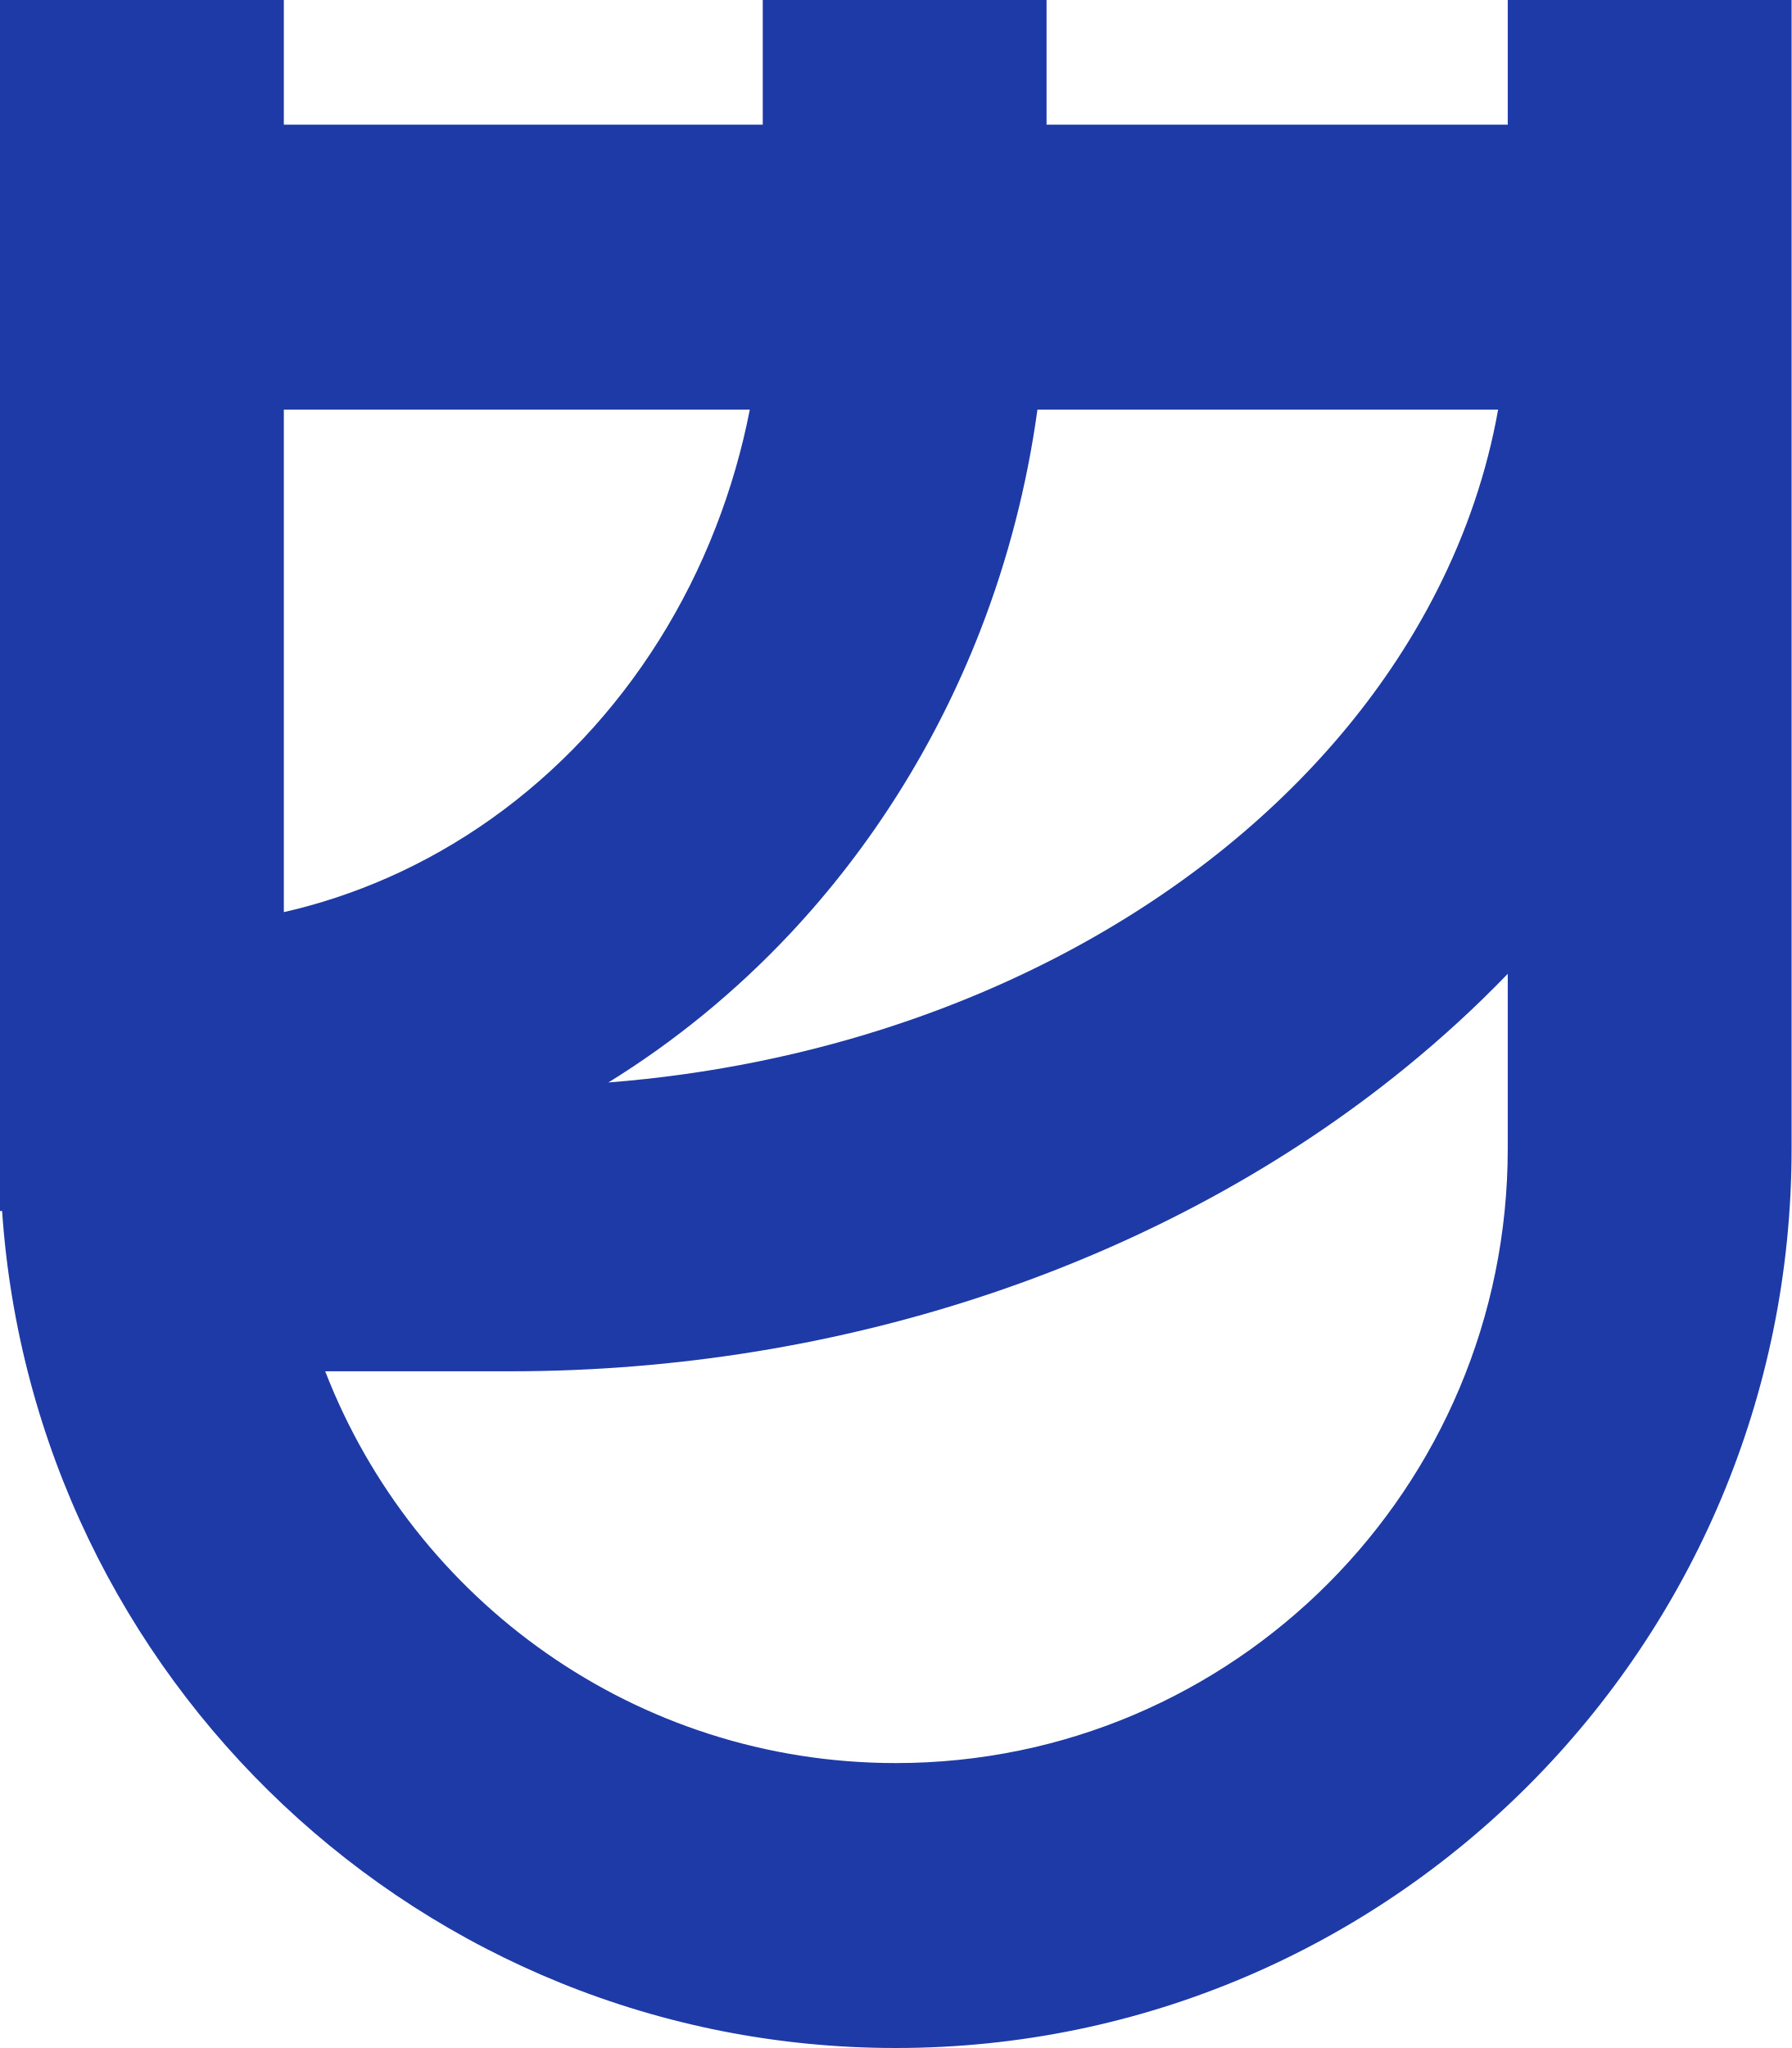
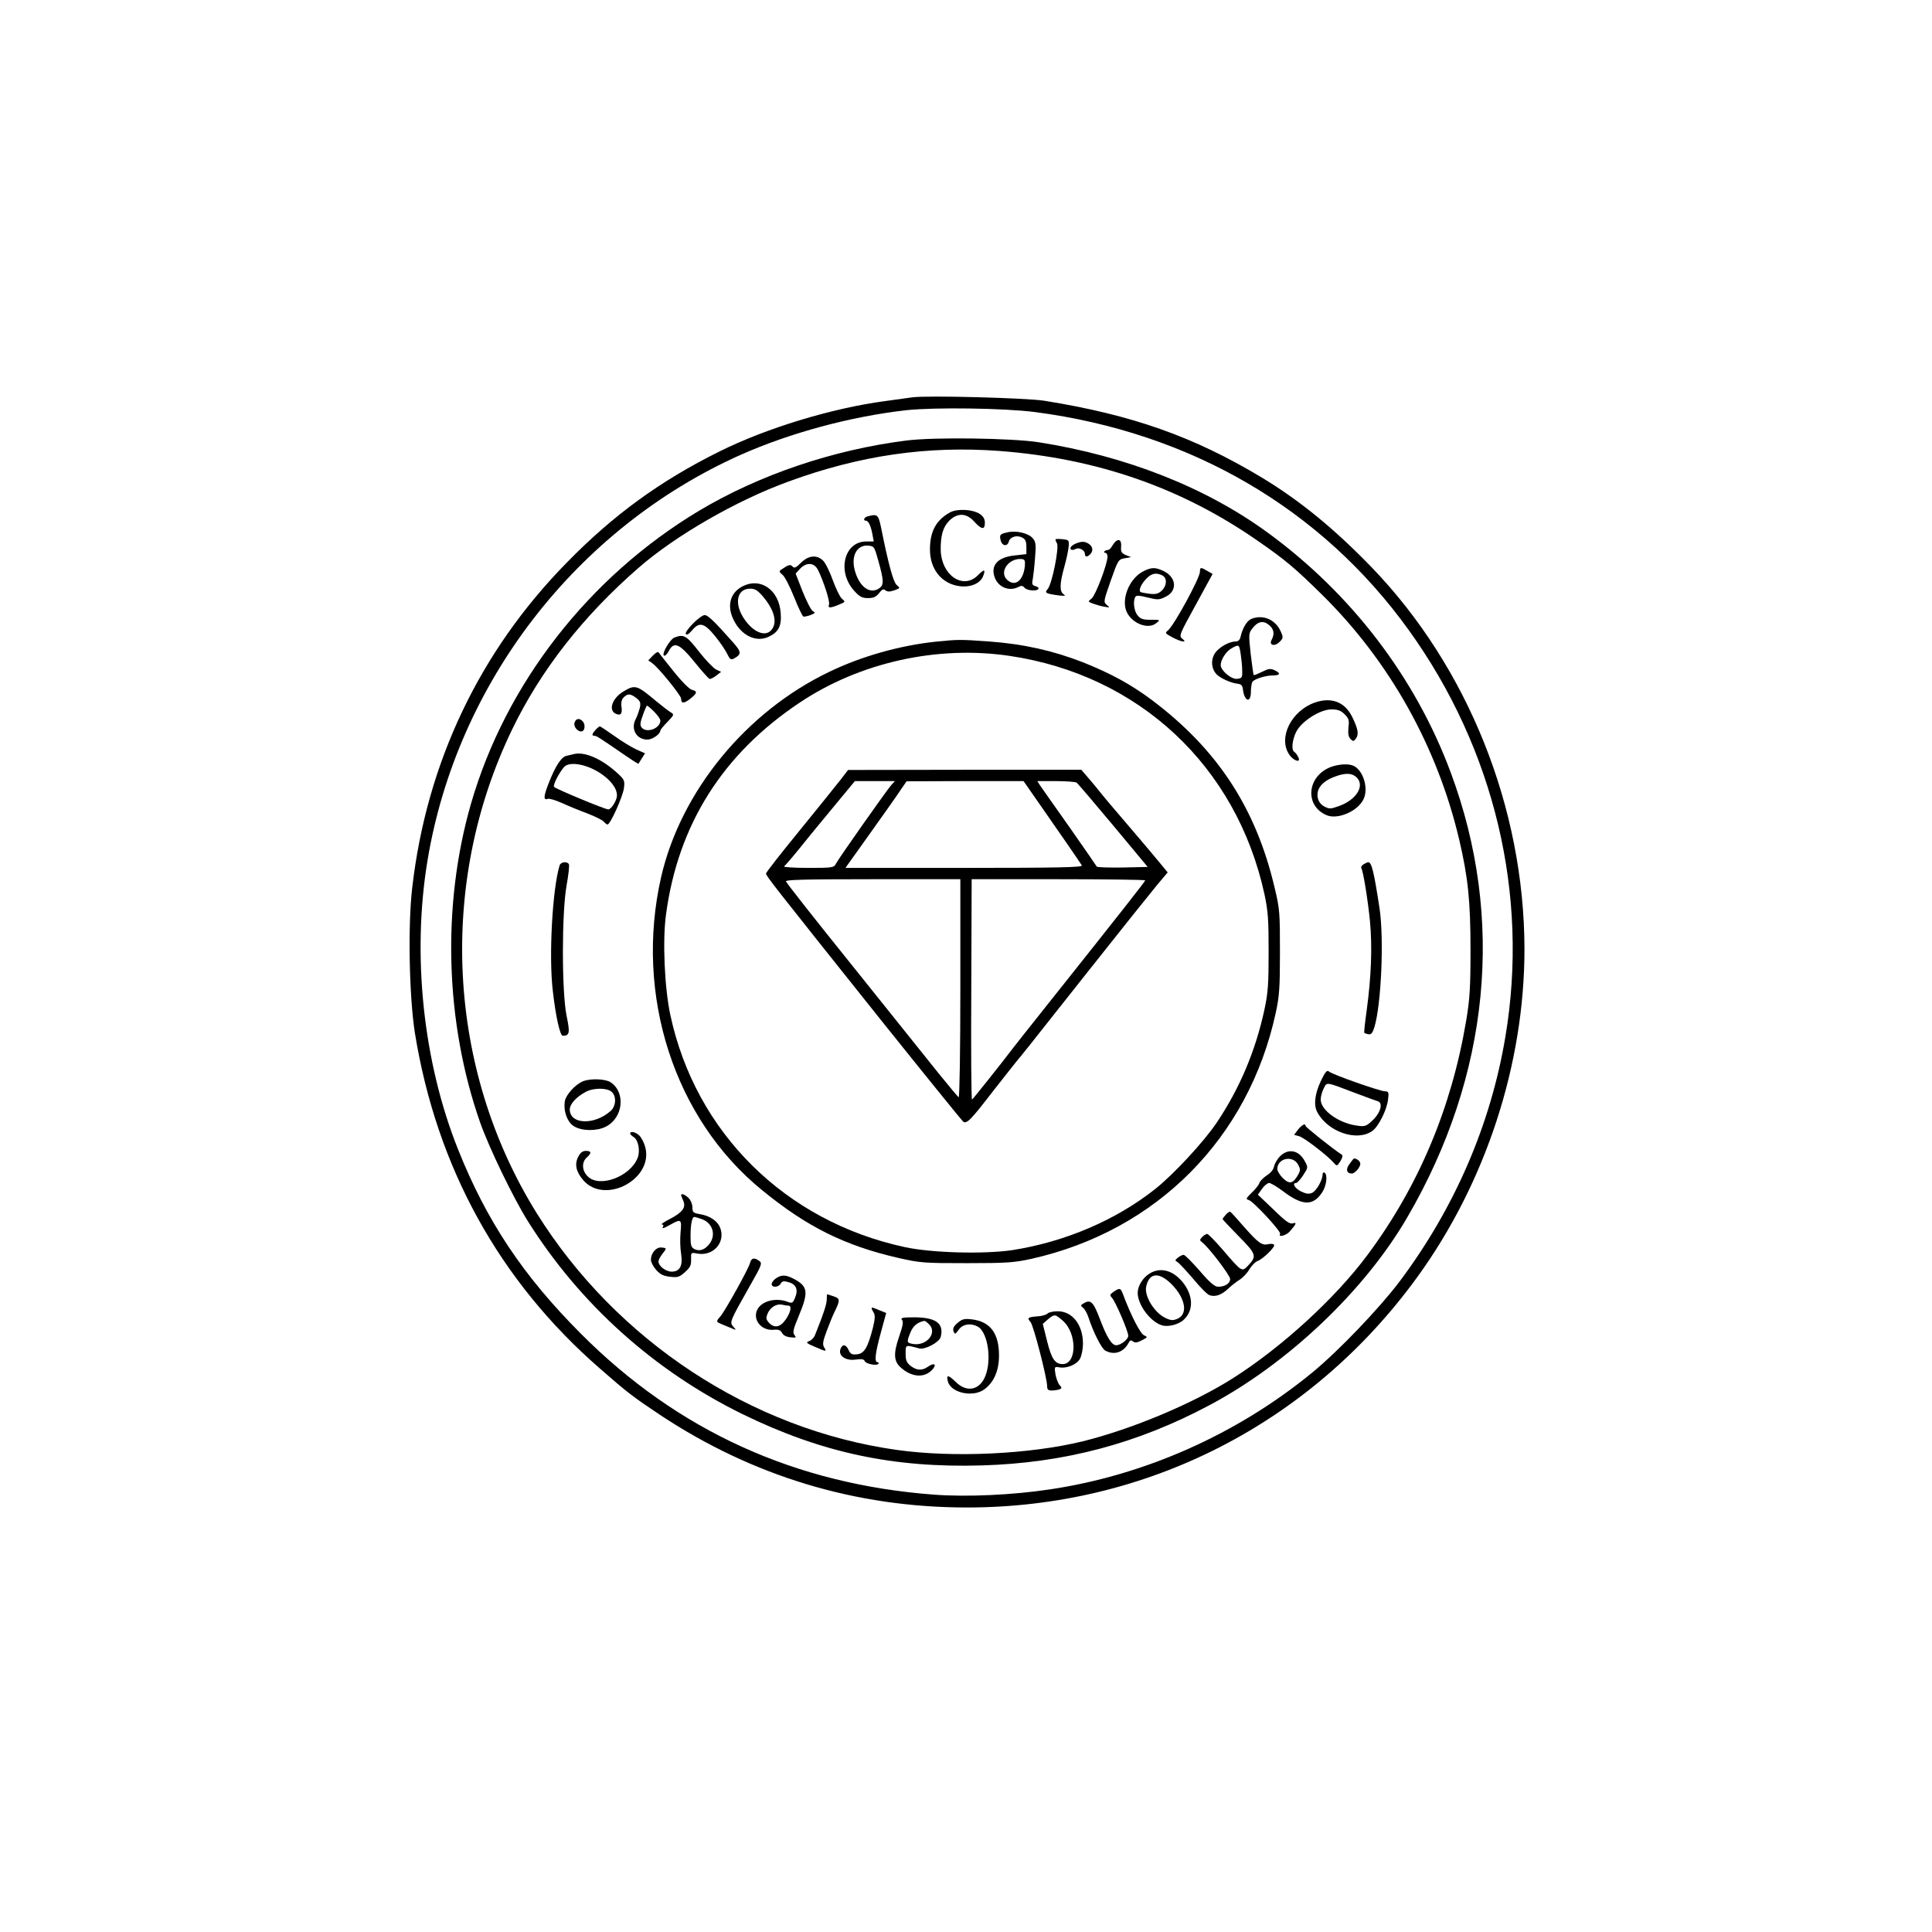
- <svg xmlns="http://www.w3.org/2000/svg" width="35" height="40" viewBox="0 0 35 40" fill="none">
-   <path fill-rule="evenodd" clip-rule="evenodd" d="M29.455 2.435V0H35V22.435C35 32.136 27.165 40 17.5 40C8.243 40 0.664 32.785 0.041 23.652H0V0H5.545V2.435L14.901 2.435V0H20.445V2.435L29.455 2.435ZM29.455 22.435V19.02C28.832 19.666 28.163 20.279 27.454 20.856C25.112 22.762 22.361 24.25 19.369 25.259C16.376 26.268 13.183 26.783 9.968 26.783H6.353C8.088 31.261 12.425 34.435 17.5 34.435C24.103 34.435 29.455 29.062 29.455 22.435ZM15.427 18.244C14.371 19.367 13.18 20.342 11.885 21.142C13.854 20.988 15.783 20.597 17.604 19.983C20.013 19.171 22.17 17.991 23.962 16.533C25.753 15.075 27.136 13.376 28.064 11.552C28.651 10.4 29.052 9.207 29.267 8H20.267C20.064 9.48 19.689 10.932 19.148 12.323C18.289 14.527 17.027 16.541 15.427 18.244ZM5.545 17.815V8H14.648C14.495 8.785 14.272 9.555 13.983 10.297C13.379 11.851 12.496 13.252 11.394 14.425C10.292 15.597 8.992 16.518 7.574 17.143C6.915 17.433 6.236 17.658 5.545 17.815Z" fill="#1D3AA7" />
+ <svg xmlns="http://www.w3.org/2000/svg" version="1.0" width="1024pt" height="1024pt" viewBox="0 0 1024 1024" preserveAspectRatio="xMidYMid meet">
+   <g transform="translate(0,1024) scale(0.1,-0.1)" fill="#000000" stroke="none">
+     <path d="M4835 8134 c-16 -2 -82 -11 -145 -20 -283 -38 -627 -143 -875 -266 -315 -156 -565 -338 -811 -590 -462 -470 -743 -1061 -819 -1722 -24 -201 -16 -579 14 -771 115 -711 447 -1314 980 -1778 145 -127 178 -152 316 -244 492 -327 1041 -493 1630 -493 953 0 1823 445 2386 1220 364 501 569 1130 569 1739 -1 748 -299 1493 -808 2022 -198 205 -382 356 -586 479 -360 216 -684 331 -1151 406 -95 15 -621 29 -700 18z m651 -78 c825 -108 1518 -512 1981 -1156 454 -631 638 -1403 512 -2154 -78 -468 -270 -911 -563 -1301 -108 -142 -322 -366 -461 -480 -397 -326 -887 -544 -1390 -619 -198 -30 -441 -41 -614 -28 -736 55 -1360 339 -1871 852 -307 307 -502 600 -653 980 -185 464 -244 1029 -161 1530 156 940 789 1760 1659 2149 263 117 586 204 880 237 153 16 517 11 681 -10z" />
+     <path d="M4803 7905 c-388 -49 -779 -182 -1096 -371 -585 -350 -1027 -917 -1211 -1555 -155 -539 -137 -1159 49 -1689 49 -138 176 -400 253 -523 276 -439 670 -793 1137 -1022 420 -205 800 -286 1270 -272 437 13 824 116 1205 319 416 221 823 607 1049 996 438 752 519 1583 230 2358 -187 503 -526 947 -970 1271 -327 239 -749 406 -1214 479 -142 22 -555 28 -702 9z m492 -55 c518 -39 967 -195 1372 -477 146 -101 198 -145 341 -286 356 -351 610 -804 726 -1297 47 -200 60 -326 60 -585 0 -203 -4 -261 -23 -375 -78 -463 -252 -877 -522 -1240 -171 -231 -457 -492 -716 -656 -212 -134 -532 -268 -793 -333 -282 -69 -687 -88 -986 -46 -772 108 -1488 579 -1910 1256 -475 764 -525 1746 -129 2564 152 314 375 599 670 856 195 170 519 357 795 457 377 138 733 190 1115 162z" />
+     <path d="M5035 7524 c-72 -40 -105 -98 -106 -192 -2 -108 62 -187 158 -199 59 -7 109 15 124 54 14 37 6 38 -29 3 -78 -77 -193 1 -196 135 -1 77 12 121 45 155 44 43 91 42 133 -5 39 -43 56 -44 56 -6 0 20 -8 34 -27 47 -38 25 -120 29 -158 8z" />
+     <path d="M4598 7503 c-19 -5 -25 -23 -8 -23 13 0 26 -28 34 -72 l7 -38 -40 0 c-117 0 -156 -159 -64 -261 29 -32 42 -39 73 -39 30 0 43 6 59 26 16 21 24 24 34 15 11 -8 23 -8 47 0 32 12 32 12 13 28 -18 15 -44 109 -84 309 -14 65 -19 69 -71 55z m58 -238 c28 -99 29 -124 7 -141 -50 -38 -109 4 -133 95 -20 76 13 135 73 129 30 -3 32 -6 53 -83z" />
+     <path d="M5342 7419 c-42 -9 -46 -13 -38 -44 8 -30 36 -33 43 -5 7 25 44 36 72 20 16 -8 21 -20 21 -49 l0 -38 -62 -7 c-92 -9 -131 -55 -104 -121 21 -50 78 -71 126 -45 13 7 21 6 30 -5 14 -16 65 -20 74 -6 3 5 -4 11 -15 14 -18 5 -21 11 -15 38 3 18 9 69 12 113 6 70 4 84 -12 103 -23 27 -86 42 -132 32z m90 -179 c-8 -77 -51 -112 -93 -74 -46 41 6 117 76 111 17 -2 19 -8 17 -37z" />
+     <path d="M5595 7382 c-2 -2 1 -12 7 -21 13 -22 -26 -217 -49 -243 -18 -20 -11 -24 52 -33 38 -5 46 -4 33 5 -23 14 -22 56 3 145 11 39 21 86 23 107 3 35 2 36 -31 40 -18 2 -35 2 -38 0z" />
+     <path d="M5915 7372 c-5 -4 -15 -16 -21 -27 -6 -11 -16 -20 -22 -20 -6 0 -14 -3 -18 -7 -4 -5 -2 -8 4 -8 7 0 12 -9 12 -20 0 -39 -63 -205 -84 -222 -21 -17 -21 -17 9 -28 17 -6 44 -14 60 -16 28 -5 29 -5 11 10 -18 15 -17 19 21 128 39 111 41 113 74 119 l34 6 -28 11 c-22 10 -27 17 -25 43 3 32 -8 45 -27 31z" />
+     <path d="M5704 7360 c-12 -5 -25 -13 -28 -19 -9 -14 7 -21 24 -11 18 11 50 -6 50 -25 0 -18 12 -19 28 -3 17 17 15 39 -5 54 -21 15 -39 16 -69 4z" />
+     <path d="M4245 7257 c-26 -26 -35 -30 -44 -20 -12 13 -21 11 -60 -16 -13 -8 -11 -13 7 -28 12 -10 39 -63 61 -118 22 -55 44 -101 49 -103 5 -1 22 2 38 8 25 10 27 13 12 21 -9 5 -33 52 -54 104 l-37 95 23 25 c34 36 75 34 95 -5 29 -57 65 -168 59 -184 -8 -20 6 -20 52 -1 36 15 36 15 16 32 -11 10 -32 54 -48 98 -16 44 -38 90 -51 103 -33 33 -78 29 -118 -11z" />
+     <path d="M6060 7212 c-76 -38 -121 -153 -86 -220 31 -59 113 -89 154 -55 23 18 23 18 -28 18 -42 0 -55 4 -71 24 -19 23 -25 76 -11 98 5 8 22 7 65 -4 53 -13 61 -13 95 4 64 31 58 104 -12 137 -43 20 -63 20 -106 -2z m101 -22 c26 -14 24 -54 -3 -80 -18 -17 -32 -21 -66 -17 -24 3 -45 7 -48 10 -10 10 6 44 33 71 27 28 52 32 84 16z" />
+     <path d="M6360 7210 c0 -33 -135 -281 -169 -311 -18 -14 -16 -16 23 -37 48 -26 83 -30 52 -7 -18 14 -15 22 71 178 l90 165 -28 16 c-35 21 -39 20 -39 -4z" />
+     <path d="M3928 7128 c-60 -35 -76 -104 -38 -177 41 -81 119 -117 184 -86 53 25 69 57 64 125 -9 127 -112 195 -210 138z m116 -50 c51 -59 72 -119 56 -158 -25 -61 -97 -44 -153 36 -58 82 -43 164 29 164 26 0 40 -9 68 -42z" />
+     <path d="M3673 6935 c-25 -25 -42 -49 -38 -55 5 -8 17 0 34 20 38 46 65 38 123 -34 26 -32 54 -74 63 -93 13 -27 19 -31 34 -24 43 24 42 35 -7 90 -95 107 -130 141 -147 141 -10 0 -38 -20 -62 -45z" />
+     <path d="M6633 6960 c-23 -9 -46 -46 -57 -92 -4 -20 -13 -28 -27 -28 -36 0 -90 -32 -111 -64 -21 -35 -18 -79 9 -109 20 -21 76 -47 113 -51 19 -2 26 -10 28 -32 8 -63 42 -72 42 -11 0 23 4 47 8 53 10 15 69 34 108 34 40 0 44 12 9 28 -22 10 -33 8 -66 -9 -23 -11 -42 -19 -44 -17 -2 2 -9 52 -16 111 -11 102 -11 110 7 134 29 39 58 46 88 22 28 -22 33 -48 16 -80 -16 -29 16 -38 42 -11 19 18 20 24 8 51 -27 66 -94 96 -157 71z m-57 -187 c4 -27 8 -66 8 -88 1 -36 -1 -40 -27 -43 -30 -4 -87 44 -87 73 0 28 29 74 58 89 39 22 40 21 48 -31z" />
+     <path d="M3575 6861 c-25 -10 -69 -87 -56 -96 6 -3 17 8 26 25 27 52 57 39 137 -60 38 -47 73 -86 78 -88 6 -2 22 6 36 17 l26 20 -26 12 c-14 7 -55 49 -91 95 -67 86 -81 94 -130 75z" />
+     <path d="M4960 6839 c-190 -20 -393 -77 -565 -160 -441 -211 -787 -634 -891 -1088 -142 -624 69 -1280 535 -1659 238 -195 439 -294 721 -359 119 -27 137 -28 365 -28 213 0 251 3 342 23 664 149 1151 639 1295 1305 19 88 22 133 22 322 0 206 -1 227 -28 339 -99 423 -304 736 -654 998 -107 80 -217 140 -363 198 -156 61 -316 97 -496 110 -154 11 -163 11 -283 -1z m389 -75 c687 -101 1205 -584 1353 -1264 19 -90 22 -133 22 -305 0 -169 -3 -216 -22 -305 -47 -219 -131 -418 -253 -600 -68 -101 -226 -272 -325 -351 -209 -166 -478 -281 -759 -325 -149 -22 -426 -15 -569 16 -633 136 -1109 606 -1243 1230 -31 145 -42 395 -23 533 64 477 301 852 710 1124 318 212 727 303 1109 247z" />
+     <path d="M4455 6107 c-22 -28 -120 -150 -217 -269 -98 -120 -178 -222 -178 -228 0 -12 31 -52 608 -775 233 -291 430 -534 437 -540 19 -13 39 7 157 160 56 71 113 144 127 161 36 43 21 24 373 469 174 220 342 430 372 466 l55 65 -42 51 c-23 28 -76 91 -117 139 -140 163 -185 217 -210 249 -14 17 -39 48 -57 68 l-32 37 -618 0 -618 -1 -40 -52z m268 -29 c-25 -29 -276 -385 -292 -415 -11 -22 -17 -23 -149 -23 -75 0 -132 4 -126 8 5 4 41 45 79 92 38 47 87 108 110 135 23 28 74 89 114 138 l72 87 106 0 106 0 -20 -22z m787 -100 c98 -140 213 -307 224 -325 6 -10 -121 -13 -623 -13 l-630 0 127 178 c70 98 143 201 162 230 l35 51 310 1 310 0 85 -122z m196 114 c6 -4 93 -106 194 -227 l183 -220 -134 -3 c-74 -1 -135 1 -136 5 -2 4 -67 98 -144 208 -78 110 -148 210 -157 223 l-14 22 98 0 c55 0 104 -4 110 -8z m-616 -1093 c0 -323 -4 -578 -9 -575 -4 3 -53 61 -107 128 -199 248 -255 318 -455 568 -210 261 -339 425 -353 448 -6 9 89 12 458 12 l466 0 0 -581z m980 575 c0 -5 -119 -157 -525 -667 -83 -104 -161 -203 -175 -221 -65 -86 -213 -271 -218 -274 -4 -1 -6 261 -4 583 l2 585 460 0 c253 0 460 -3 460 -6z" />
+     <path d="M3460 6765 l-24 -25 21 -15 c33 -23 153 -171 153 -188 0 -27 15 -27 48 -1 38 30 40 40 9 48 -13 3 -55 45 -97 98 -41 51 -77 96 -80 101 -3 4 -17 -4 -30 -18z" />
+     <path d="M3304 6575 c-60 -36 -82 -102 -38 -119 25 -10 33 2 28 38 -3 23 1 40 12 50 21 21 36 20 67 -4 21 -17 24 -25 18 -53 -5 -18 -14 -44 -21 -57 -29 -53 3 -110 61 -110 27 0 69 29 69 48 0 4 17 25 38 46 35 37 36 39 18 50 -11 6 -47 34 -81 62 -100 84 -109 86 -171 49z m163 -107 c18 -18 33 -39 33 -47 0 -42 -73 -69 -99 -37 -10 12 -8 26 6 65 10 28 20 51 22 51 3 0 20 -14 38 -32z" />
+     <path d="M6968 6516 c-123 -44 -193 -183 -137 -272 23 -38 69 -51 49 -15 -5 11 -15 23 -20 26 -17 10 -11 63 10 106 29 57 127 119 187 119 34 0 50 -6 70 -26 22 -22 25 -32 20 -70 -3 -33 0 -49 11 -61 14 -14 17 -13 29 3 16 22 11 51 -20 114 -39 80 -111 107 -199 76z" />
+     <path d="M3045 6409 c-7 -21 20 -51 40 -45 15 4 18 35 5 51 -18 21 -38 18 -45 -6z" />
+     <path d="M3157 6372 c-20 -22 -22 -32 -6 -32 11 0 26 -10 163 -104 38 -26 69 -46 70 -44 1 2 9 15 18 29 l17 26 -47 21 c-26 12 -78 44 -117 72 -38 27 -72 50 -76 50 -3 0 -13 -8 -22 -18z" />
+     <path d="M3045 6244 c-11 -3 -30 -7 -42 -10 -28 -5 -61 -57 -96 -148 -27 -69 -27 -89 -3 -80 7 3 40 -7 72 -21 32 -15 93 -40 136 -56 42 -16 82 -36 88 -44 7 -8 16 -15 20 -15 15 0 82 150 87 193 5 42 4 45 -48 91 -78 67 -159 101 -214 90z m132 -99 c58 -37 93 -82 93 -121 0 -26 -30 -74 -46 -74 -17 0 -275 107 -287 119 -8 8 23 70 52 105 27 31 113 18 188 -29z" />
+     <path d="M7057 6176 c-130 -47 -145 -207 -25 -257 58 -24 162 20 194 83 30 58 -1 158 -54 180 -27 11 -74 8 -115 -6z m134 -57 c45 -45 -4 -121 -99 -153 -39 -14 -47 -14 -72 -1 -18 9 -31 26 -35 44 -11 49 22 90 91 115 56 21 91 19 115 -5z" />
+     <path d="M2966 5653 c-38 -124 -58 -481 -36 -665 15 -133 38 -238 53 -238 36 1 39 15 20 106 -26 129 -26 546 0 691 10 56 16 107 12 113 -10 16 -43 12 -49 -7z" />
+     <path d="M7227 5659 c-9 -6 -15 -14 -12 -19 10 -17 34 -162 46 -281 13 -139 7 -294 -17 -472 -9 -64 -15 -119 -13 -121 2 -2 12 -6 23 -8 14 -2 21 7 31 39 36 121 51 465 27 628 -30 196 -42 245 -60 245 -4 0 -15 -5 -25 -11z" />
+     <path d="M7000 4509 c-31 -67 -38 -125 -19 -162 55 -106 211 -160 293 -101 33 24 77 112 83 167 5 39 3 42 -18 43 -30 2 -275 88 -294 104 -12 10 -20 1 -45 -51z m180 -61 c58 -22 113 -42 123 -45 29 -9 14 -62 -29 -102 -33 -31 -40 -33 -82 -27 -97 13 -192 82 -192 138 0 16 7 42 16 59 17 35 9 36 164 -23z" />
+     <path d="M3090 4509 c-40 -16 -89 -70 -96 -104 -9 -52 12 -113 49 -135 41 -25 120 -26 167 -2 93 46 108 182 26 236 -28 18 -106 21 -146 5z m152 -56 c26 -23 23 -75 -4 -100 -86 -78 -218 -74 -218 7 0 28 35 67 85 93 40 22 113 22 137 0z" />
+     <path d="M6880 4253 l-21 -28 26 -7 c26 -6 155 -106 185 -142 16 -18 17 -17 34 9 10 16 14 30 9 34 -47 30 -193 147 -193 153 0 16 -19 7 -40 -19z" />
+     <path d="M3340 4232 c0 -4 8 -12 19 -19 24 -15 35 -72 21 -109 -38 -100 -203 -162 -265 -99 -31 30 -33 75 -5 100 27 24 25 35 -5 35 -17 0 -29 -9 -40 -31 -21 -39 -12 -80 27 -125 115 -131 373 7 328 176 -6 23 -20 50 -31 61 -19 19 -49 26 -49 11z" />
+     <path d="M6787 4114 c-15 -14 -30 -39 -34 -55 -3 -18 -18 -36 -39 -49 -18 -12 -36 -30 -39 -40 -3 -11 -22 -34 -41 -52 -30 -29 -32 -34 -16 -38 25 -7 174 -168 167 -180 -13 -20 32 -9 51 13 35 40 39 50 16 43 -16 -5 -38 10 -102 73 l-83 79 22 31 c12 17 29 31 38 31 8 0 42 -20 75 -45 101 -76 157 -78 205 -6 24 35 31 95 13 106 -5 3 -10 -1 -10 -10 0 -30 -33 -87 -55 -97 -17 -8 -32 -6 -59 7 -33 16 -50 45 -26 45 5 0 22 18 37 41 26 40 27 41 9 74 -31 58 -85 70 -129 29z m93 -46 c13 -25 13 -31 0 -55 -27 -47 -45 -51 -80 -18 -16 16 -30 38 -30 49 0 57 81 75 110 24z" />
+     <path d="M7153 4071 c-22 -28 -16 -51 12 -51 16 0 45 33 45 52 0 13 -19 28 -34 28 -1 0 -12 -13 -23 -29z" />
+     <path d="M3610 3905 c0 -2 5 -15 11 -28 16 -36 -2 -62 -69 -97 -31 -16 -51 -29 -44 -30 7 0 10 -4 7 -10 -9 -15 0 -12 40 10 55 31 59 28 52 -42 -3 -35 -2 -85 3 -113 10 -63 -6 -95 -50 -95 -31 0 -70 30 -70 54 0 7 9 25 20 39 25 32 25 32 -5 35 -28 2 -55 -30 -55 -65 0 -13 13 -37 28 -54 21 -24 39 -32 73 -36 41 -5 50 -2 80 25 27 24 33 36 32 67 -1 37 -1 37 32 31 82 -16 149 55 124 131 -13 40 -54 69 -111 78 -34 6 -38 10 -38 36 0 16 -9 38 -20 49 -18 18 -40 27 -40 15z m108 -126 c59 -20 79 -84 42 -132 -25 -32 -53 -41 -80 -27 -17 9 -20 21 -20 68 0 62 8 102 20 102 4 0 21 -5 38 -11z" />
+     <path d="M6497 3802 c-9 -10 -17 -21 -17 -23 0 -3 39 -44 86 -92 93 -94 96 -105 50 -154 -34 -36 -33 -36 -137 85 -39 45 -75 82 -81 82 -5 0 -17 -7 -26 -16 -14 -15 -14 -18 -1 -28 35 -26 149 -176 149 -195 0 -23 -27 -41 -63 -41 -19 0 -44 21 -98 84 -41 47 -79 85 -85 85 -5 1 -19 -6 -30 -14 -17 -14 -18 -16 -2 -25 9 -6 46 -46 83 -89 36 -44 75 -83 86 -86 31 -10 63 1 99 35 18 17 45 38 60 47 15 9 39 33 51 54 13 21 33 42 44 45 28 10 95 75 88 86 -3 5 -16 7 -29 4 -35 -9 -54 5 -130 91 -37 43 -70 79 -74 81 -3 1 -14 -6 -23 -16z" />
+     <path d="M3976 3548 c-7 -31 -134 -258 -157 -284 -22 -24 -23 -30 -6 -37 6 -3 30 -13 52 -22 40 -17 40 -17 22 3 -21 24 -21 25 90 221 61 107 64 116 47 128 -26 19 -41 16 -48 -9z" />
+     <path d="M6093 3490 c-35 -21 -63 -66 -63 -102 0 -64 67 -153 127 -172 33 -11 89 3 117 29 54 50 51 130 -7 201 -52 62 -117 79 -174 44z m117 -57 c74 -75 88 -159 30 -183 -23 -10 -35 -9 -64 5 -58 28 -112 116 -101 166 16 74 68 79 135 12z" />
+     <path d="M4112 3464 c-12 -8 -22 -22 -22 -30 0 -20 37 -18 48 3 8 13 16 15 42 7 40 -11 52 -40 34 -82 -12 -29 -15 -31 -39 -22 -63 24 -137 5 -161 -41 -27 -54 22 -114 88 -107 25 2 35 -2 43 -17 7 -13 23 -21 45 -23 30 -3 32 -2 21 12 -11 13 -7 30 23 102 53 128 49 157 -31 198 -40 20 -62 20 -91 0z m66 -144 c20 0 14 -33 -13 -73 -29 -42 -61 -49 -90 -17 -15 17 -16 24 -6 49 14 32 46 52 76 46 11 -3 26 -5 33 -5z" />
+     <path d="M5902 3393 c-20 -14 -21 -18 -8 -32 19 -21 86 -177 86 -201 0 -19 -40 -50 -64 -50 -23 0 -49 40 -86 138 -36 95 -50 107 -90 82 -13 -8 -13 -11 1 -22 9 -7 22 -31 29 -53 25 -77 69 -164 89 -174 47 -25 95 -9 122 40 8 16 13 18 24 9 10 -8 22 -7 47 6 32 17 32 17 11 27 -19 8 -70 107 -112 220 -12 31 -17 32 -49 10z" />
+     <path d="M4382 3353 c0 -24 -16 -74 -63 -191 -5 -12 -18 -26 -30 -30 -19 -7 -16 -11 29 -30 62 -27 65 -27 50 -3 -9 15 -7 31 12 82 13 35 31 80 40 99 34 69 34 77 -1 89 -18 6 -33 11 -35 11 -1 0 -2 -12 -2 -27z" />
+     <path d="M4620 3305 c0 -3 5 -13 11 -23 8 -13 7 -34 -5 -82 -27 -103 -45 -134 -83 -138 -27 -3 -35 1 -45 22 -14 32 -34 34 -44 4 -11 -35 30 -62 82 -54 30 4 44 2 47 -8 6 -15 65 -27 73 -14 3 4 0 8 -5 8 -18 0 -12 49 18 158 l28 103 -35 14 c-38 16 -42 17 -42 10z" />
+     <path d="M5552 3278 c-7 -7 -31 -14 -54 -15 -50 -4 -56 -8 -36 -30 16 -18 88 -298 88 -340 0 -18 6 -23 24 -23 13 0 32 3 41 6 14 6 14 8 1 23 -8 9 -18 35 -22 58 -6 39 -5 40 19 36 41 -8 96 15 112 47 8 16 15 51 15 78 0 100 -56 172 -134 172 -23 0 -47 -5 -54 -12z m81 -38 c76 -66 76 -230 -1 -230 -40 0 -59 28 -82 121 l-23 92 27 24 c35 29 38 29 79 -7z" />
+     <path d="M4781 3244 c8 -10 4 -32 -16 -90 -30 -87 -28 -129 8 -161 57 -52 123 -58 165 -16 30 30 16 44 -20 19 -31 -22 -60 -20 -92 5 -21 17 -26 29 -26 65 0 48 -2 47 72 27 31 -8 107 33 114 61 18 72 -25 103 -139 104 -63 0 -76 -3 -66 -14z m141 -21 c50 -45 -10 -120 -85 -106 -32 6 -32 10 -11 62 14 34 37 53 73 60 3 1 13 -6 23 -16z" />
+     <path d="M5075 3228 c-21 -18 -26 -30 -21 -44 7 -18 9 -17 28 9 21 29 62 36 100 16 48 -26 73 -151 47 -243 -25 -91 -100 -114 -164 -50 -39 38 -51 39 -41 2 16 -61 133 -86 193 -42 51 37 78 100 78 179 0 118 -46 180 -143 192 -41 5 -52 2 -77 -19z" />
+   </g>
</svg>
